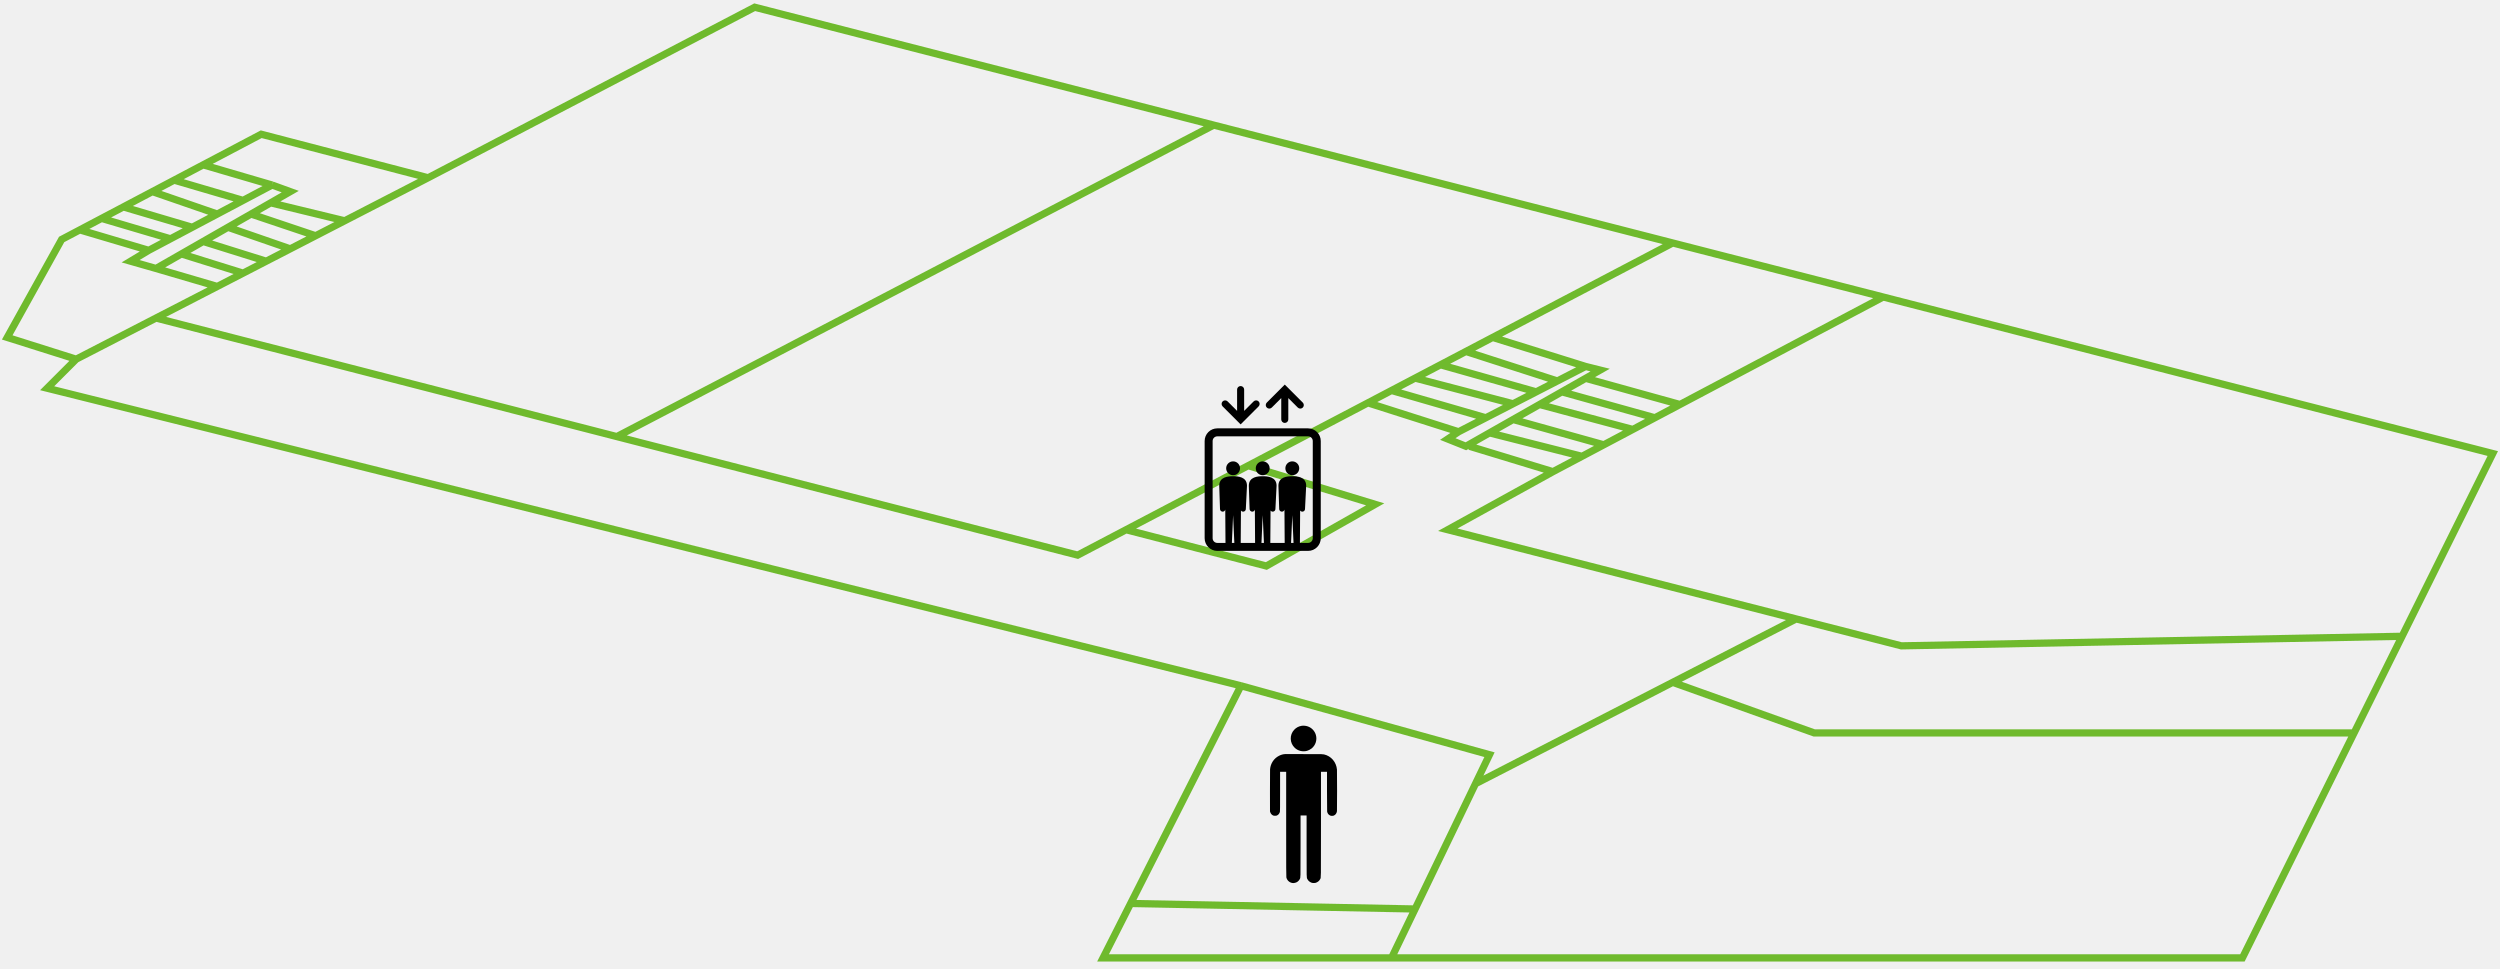
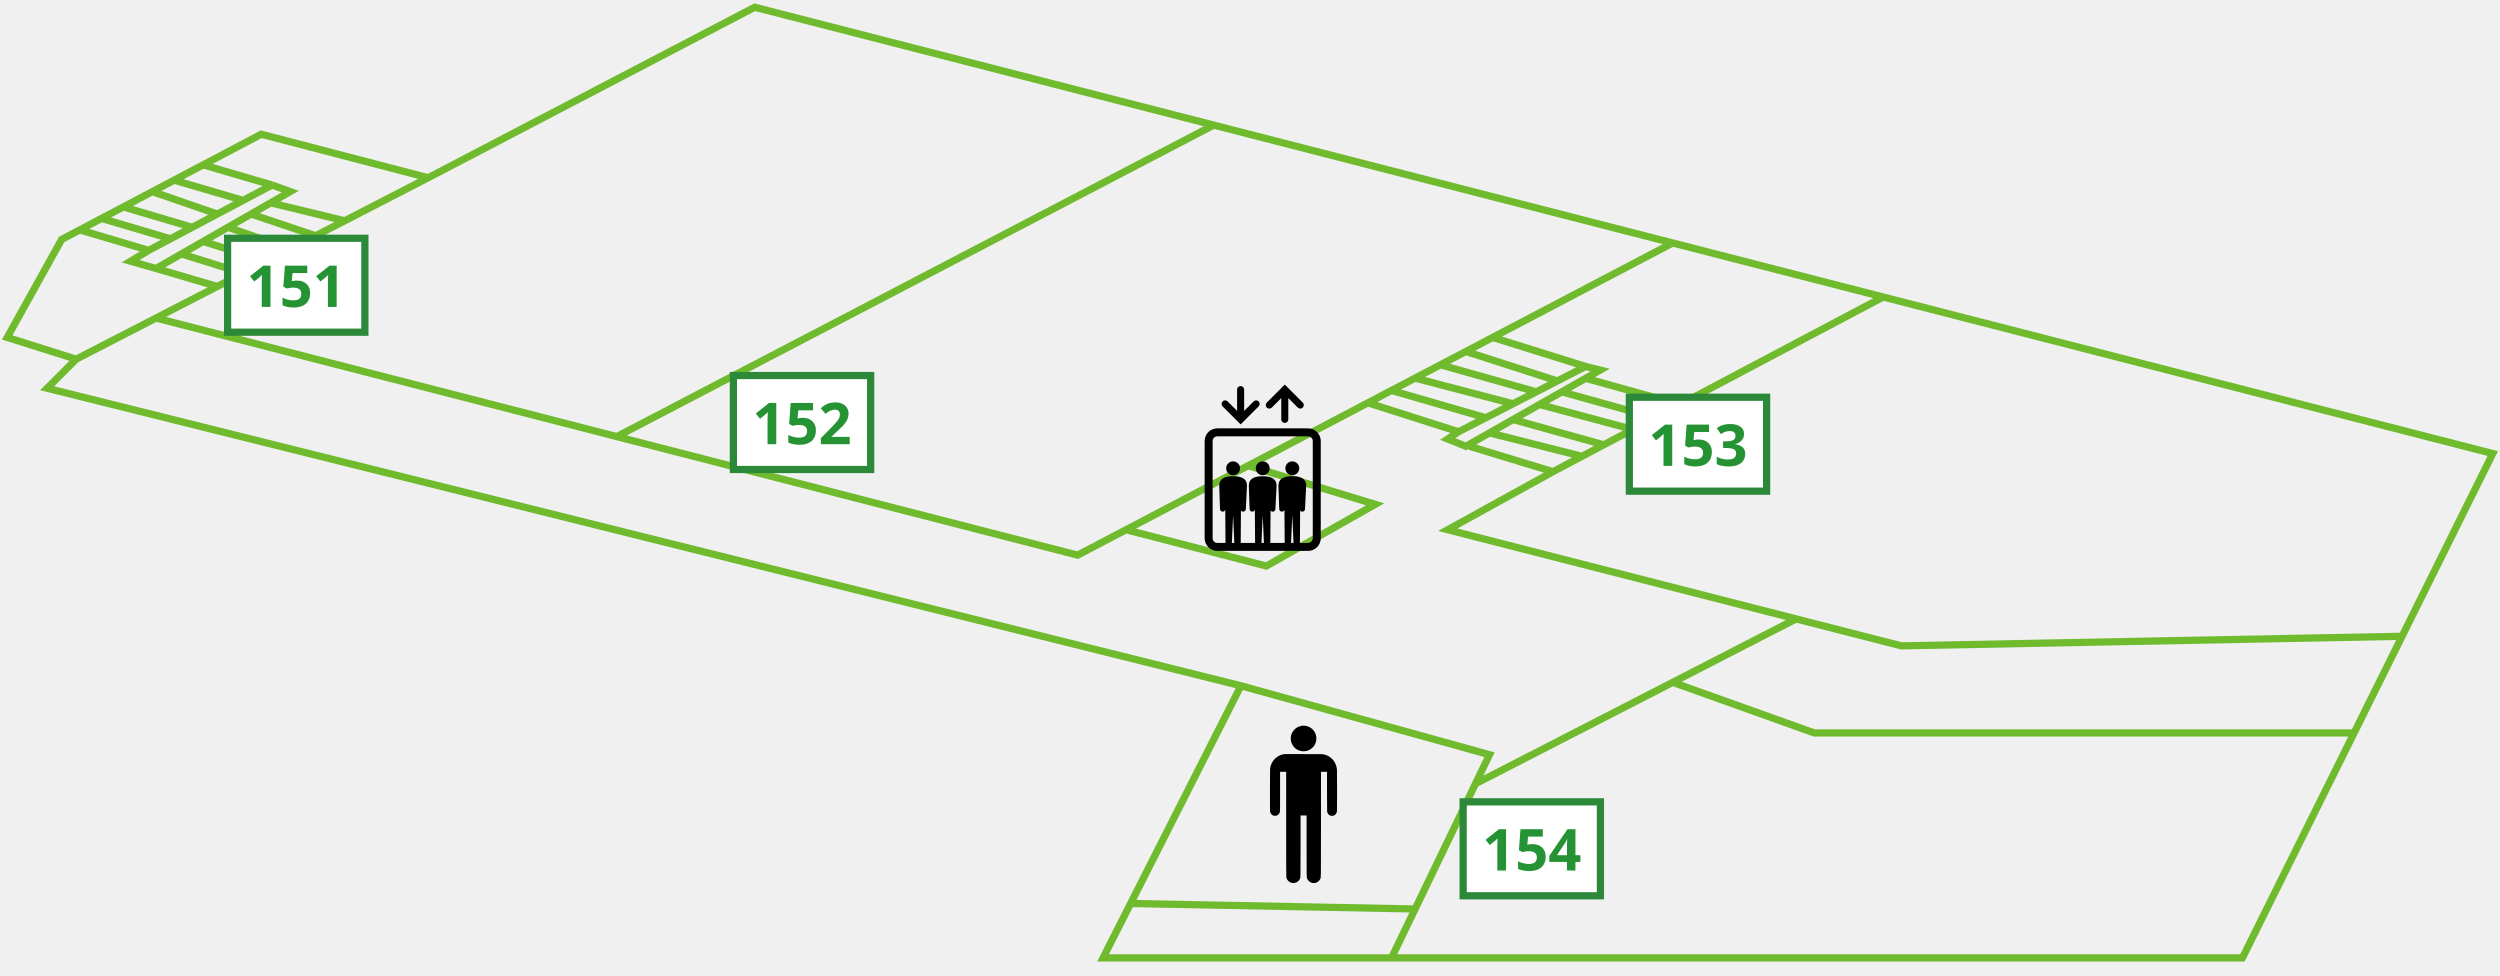
- <svg xmlns="http://www.w3.org/2000/svg" width="346" height="134" viewBox="0 0 346 134" fill="none">
+ <svg xmlns="http://www.w3.org/2000/svg" width="346" height="135" viewBox="0 0 346 135" fill="none">
  <path d="M10.542 49.712L6.524 53.73L171.745 94.909M10.542 49.712L1 46.699L8.533 33.14L11.044 31.816M10.542 49.712L21.59 44.017M59.254 24.603L36.153 18.577L28.118 22.813M59.254 24.603L104.451 1L167.978 17.313M59.254 24.603L47.704 30.557M171.745 94.909L206.145 104.451L204.207 108.469M171.745 94.909L156.478 125.041M11.044 31.816L20.585 34.647M11.044 31.816L14.057 30.227M20.585 34.647L23.599 33.051M20.585 34.647L18.075 36.153L21.59 37.158M37.66 25.607L28.118 22.813M37.66 25.607L33.642 27.734M37.66 25.607L40.171 26.52L37.459 28.073M28.118 22.813L24.101 24.932M24.101 24.932L33.642 27.734M24.101 24.932L21.088 26.52M33.642 27.734L30.071 29.625M21.088 26.52L30.071 29.625M21.088 26.52L17.07 28.639M30.071 29.625L26.612 31.456M17.07 28.639L26.612 31.456M17.07 28.639L14.057 30.227M26.612 31.456L23.599 33.051M14.057 30.227L23.599 33.051M21.59 37.158L30.071 39.646M21.59 37.158L25.105 35.145M30.071 39.646L33.642 37.805M30.071 39.646L21.59 44.017M33.642 37.805L25.105 35.145M33.642 37.805L36.846 36.153M25.105 35.145L28.118 33.42M28.118 33.42L36.846 36.153M28.118 33.42L31.549 31.456M36.846 36.153L40.171 34.44M31.549 31.456L40.171 34.44M31.549 31.456L34.748 29.625M40.171 34.44L43.686 32.628M34.748 29.625L43.686 32.628M34.748 29.625L37.459 28.073M43.686 32.628L47.704 30.557M37.459 28.073L47.704 30.557M21.59 44.017L85.368 60.424M231.505 33.626L167.978 17.313M231.505 33.626L206.584 46.699M231.505 33.626L260.632 41.105M85.368 60.424L149.146 76.831L155.847 73.315M85.368 60.424L167.978 17.313M155.847 73.315L175.26 78.337L190.326 69.8L172.749 64.449M155.847 73.315L172.749 64.449M172.749 64.449L189.321 55.755M189.321 55.755L201.876 59.756M189.321 55.755L192.585 54.043M201.876 59.756L205.642 57.819M201.876 59.756L200.369 60.761L202.88 61.765L206.145 59.912M219.453 50.717L206.584 46.699M219.453 50.717L215.547 52.725M219.453 50.717L221.461 51.219L219.453 52.359M206.584 46.699L202.88 48.642M202.88 48.642L215.547 52.725M202.88 48.642L199.365 50.486M215.547 52.725L212.617 54.232M199.365 50.486L212.617 54.232M199.365 50.486L195.85 52.33M212.617 54.232L209.409 55.882M195.85 52.33L209.409 55.882M195.85 52.33L192.585 54.043M209.409 55.882L205.642 57.819M192.585 54.043L205.642 57.819M203.382 61.765L214.933 65.28M214.933 65.28L218.95 63.155M214.933 65.28L200.369 73.315L248.58 85.657M260.632 41.105L345 62.769L332.445 88.061M260.632 41.105L232.509 55.982M219.453 52.359L232.509 55.982M219.453 52.359L216.152 54.232M232.509 55.982L229.037 57.819M216.152 54.232L229.037 57.819M216.152 54.232L213.069 55.982M229.037 57.819L225.981 59.436M213.069 55.982L225.981 59.436M213.069 55.982L209.409 58.06M225.981 59.436L221.963 61.561M209.409 58.06L221.963 61.561M209.409 58.06L206.145 59.912M221.963 61.561L218.95 63.155M206.145 59.912L218.95 63.155M332.445 88.061L263.143 89.385L248.58 85.657M332.445 88.061L325.805 101.438M192.585 132.574H310.349L325.805 101.438M192.585 132.574H152.661L156.478 125.041M192.585 132.574L195.85 125.803M156.478 125.041L195.85 125.803M195.85 125.803L204.207 108.469M204.207 108.469L231.505 94.435M248.58 85.657L231.505 94.435M231.505 94.435L251.09 101.438H325.805" stroke="#6FBA2D" />
  <path d="M180.12 100.457C179.72 100.53 179.397 100.704 179.121 100.995C178.45 101.703 178.483 102.828 179.194 103.497C179.642 103.921 180.273 104.077 180.883 103.919C181.068 103.871 181.361 103.72 181.524 103.589C182.079 103.145 182.314 102.403 182.117 101.718C181.955 101.158 181.535 100.717 180.992 100.532C180.713 100.437 180.386 100.409 180.12 100.457Z" fill="black" />
  <path d="M177.853 104.365C177.562 104.385 177.307 104.457 177.033 104.593C176.318 104.95 175.85 105.648 175.777 106.464C175.763 106.607 175.76 107.541 175.763 109.486L175.768 112.303L175.805 112.414C175.875 112.618 176.013 112.776 176.195 112.86C176.265 112.894 176.308 112.899 176.466 112.899C176.638 112.899 176.662 112.896 176.755 112.85C176.948 112.754 177.089 112.569 177.142 112.342C177.159 112.273 177.164 111.655 177.164 109.534V106.814H177.586H178.006V114.06C178.006 120.369 178.01 121.322 178.032 121.426C178.127 121.882 178.537 122.216 179.004 122.218C179.138 122.218 179.344 122.165 179.475 122.095C179.628 122.014 179.807 121.83 179.885 121.673C180.004 121.428 179.998 121.76 179.998 117.081V112.856H180.415H180.832V117.089C180.833 121.753 180.825 121.431 180.942 121.666C181.055 121.894 181.249 122.065 181.509 122.163C181.608 122.201 181.649 122.208 181.827 122.208C182.006 122.208 182.047 122.201 182.146 122.163C182.406 122.065 182.6 121.894 182.711 121.67C182.832 121.425 182.823 122.075 182.823 114.06V106.814H183.24H183.657V109.517C183.657 111.386 183.662 112.252 183.676 112.322C183.72 112.562 183.856 112.751 184.062 112.851C184.183 112.913 184.2 112.916 184.345 112.914C184.46 112.914 184.522 112.904 184.59 112.879C184.832 112.782 184.993 112.562 185.036 112.268C185.058 112.106 185.058 106.772 185.036 106.508C184.944 105.47 184.226 104.632 183.24 104.411C183.131 104.387 183.004 104.375 182.798 104.37C182.278 104.358 178.02 104.353 177.853 104.365Z" fill="black" />
  <path d="M170.662 63.853C170.132 63.853 169.702 64.283 169.702 64.813C169.702 65.343 170.132 65.772 170.662 65.772C171.192 65.772 171.621 65.343 171.621 64.813C171.621 64.283 171.192 63.853 170.662 63.853Z" fill="black" />
  <path d="M174.758 63.853C174.228 63.853 173.798 64.283 173.798 64.813C173.798 65.343 174.228 65.772 174.758 65.772C175.287 65.772 175.717 65.343 175.717 64.813C175.717 64.283 175.287 63.853 174.758 63.853Z" fill="black" />
  <path d="M178.854 63.853C178.324 63.853 177.895 64.283 177.895 64.813C177.895 65.343 178.324 65.772 178.854 65.772C179.384 65.772 179.814 65.343 179.814 64.813C179.814 64.283 179.384 63.853 178.854 63.853Z" fill="black" />
  <path d="M181.041 59.285H168.474C167.509 59.285 166.723 60.071 166.723 61.036V74.491C166.723 75.457 167.509 76.243 168.474 76.243H181.041C182.007 76.243 182.793 75.457 182.793 74.491V61.036C182.793 60.071 182.007 59.285 181.041 59.285ZM170.491 75.138L170.662 71.291L170.832 75.138H170.491ZM174.587 75.138L174.758 71.291L174.929 75.138H174.587ZM178.683 75.138L178.854 71.291L179.025 75.138H178.683ZM181.687 74.491C181.687 74.848 181.398 75.138 181.041 75.138H179.908L179.939 70.647C180.01 70.751 180.126 70.82 180.26 70.814C180.466 70.804 180.625 70.629 180.615 70.423L180.774 67.229C180.774 65.973 179.501 65.911 178.854 65.911C178.207 65.911 176.934 65.973 176.934 67.229L177.041 70.423C177.032 70.629 177.19 70.804 177.396 70.814C177.576 70.823 177.726 70.699 177.769 70.531L177.801 75.138H175.812L175.843 70.647C175.913 70.751 176.029 70.82 176.164 70.814C176.37 70.804 176.529 70.629 176.519 70.423L176.678 67.229C176.678 65.973 175.405 65.911 174.758 65.911C174.11 65.911 172.837 65.973 172.837 67.229L172.944 70.423C172.935 70.629 173.094 70.804 173.3 70.814C173.48 70.823 173.63 70.699 173.673 70.53L173.704 75.138H171.715L171.746 70.647C171.817 70.751 171.933 70.82 172.068 70.814C172.274 70.804 172.432 70.629 172.423 70.423L172.582 67.229C172.582 65.973 171.309 65.911 170.661 65.911C170.014 65.911 168.742 65.973 168.742 67.229L168.848 70.423C168.838 70.629 168.998 70.804 169.204 70.814C169.384 70.823 169.534 70.699 169.576 70.53L169.608 75.138H168.474C168.118 75.138 167.828 74.848 167.828 74.491V61.036C167.828 60.68 168.118 60.391 168.474 60.391H181.041C181.398 60.391 181.687 60.68 181.687 61.036V74.491H181.687Z" fill="black" />
  <path d="M176.013 56.408L177.326 55.094V58.047C177.326 58.316 177.545 58.534 177.814 58.534C178.083 58.534 178.302 58.316 178.302 58.047V55.094L179.615 56.408C179.711 56.503 179.835 56.551 179.96 56.551C180.084 56.551 180.21 56.503 180.305 56.408C180.495 56.217 180.495 55.908 180.305 55.718L178.159 53.572L177.814 53.227L177.469 53.572L175.324 55.718C175.133 55.908 175.133 56.217 175.324 56.408C175.514 56.598 175.823 56.598 176.013 56.408Z" fill="black" />
  <path d="M171.357 58.39C171.357 58.391 171.357 58.391 171.357 58.391L171.702 58.735L172.047 58.391C172.047 58.391 172.047 58.391 172.047 58.39L174.192 56.245C174.383 56.054 174.383 55.745 174.192 55.555C174.002 55.364 173.693 55.364 173.503 55.555L172.19 56.868V53.916C172.19 53.646 171.971 53.428 171.702 53.428C171.433 53.428 171.214 53.646 171.214 53.916V56.868L169.901 55.555C169.711 55.364 169.402 55.364 169.211 55.555C169.021 55.745 169.021 56.054 169.211 56.245L171.357 58.39Z" fill="black" />
+   <rect x="31.5" y="32.977" width="19" height="13" fill="white" stroke="#2C893A" />
+   <path d="M37.437 42.477H36.229V39.173C36.229 39.082 36.229 38.97 36.229 38.837C36.234 38.703 36.239 38.565 36.245 38.421C36.25 38.277 36.255 38.149 36.261 38.037C36.234 38.069 36.175 38.127 36.085 38.213C35.999 38.293 35.919 38.365 35.845 38.429L35.189 38.957L34.605 38.229L36.445 36.765H37.437V42.477ZM41.111 38.829C41.458 38.829 41.767 38.895 42.039 39.029C42.311 39.162 42.524 39.357 42.679 39.613C42.839 39.869 42.919 40.186 42.919 40.565C42.919 40.975 42.834 41.33 42.663 41.629C42.492 41.927 42.236 42.157 41.895 42.317C41.559 42.477 41.14 42.557 40.639 42.557C40.34 42.557 40.058 42.53 39.791 42.477C39.53 42.423 39.3 42.346 39.103 42.245V41.205C39.3 41.306 39.538 41.394 39.815 41.469C40.092 41.538 40.354 41.573 40.599 41.573C40.839 41.573 41.039 41.541 41.199 41.477C41.364 41.413 41.49 41.314 41.575 41.181C41.66 41.047 41.703 40.877 41.703 40.669C41.703 40.386 41.61 40.173 41.423 40.029C41.236 39.879 40.948 39.805 40.559 39.805C40.41 39.805 40.255 39.821 40.095 39.853C39.935 39.879 39.802 39.906 39.695 39.933L39.215 39.677L39.431 36.765H42.527V37.789H40.487L40.383 38.909C40.474 38.893 40.57 38.877 40.671 38.861C40.778 38.839 40.924 38.829 41.111 38.829ZM46.593 42.477H45.385V39.173C45.385 39.082 45.385 38.97 45.385 38.837C45.39 38.703 45.396 38.565 45.401 38.421C45.406 38.277 45.412 38.149 45.417 38.037C45.39 38.069 45.332 38.127 45.241 38.213C45.156 38.293 45.076 38.365 45.001 38.429L44.345 38.957L43.761 38.229L45.601 36.765H46.593V42.477Z" fill="#259333" />
+   <rect x="101.5" y="51.977" width="19" height="13" fill="white" stroke="#2C893A" />
+   <path d="M107.437 61.477H106.229V58.173C106.229 58.082 106.229 57.97 106.229 57.837C106.234 57.703 106.239 57.565 106.245 57.421C106.25 57.277 106.255 57.149 106.261 57.037C106.234 57.069 106.175 57.127 106.085 57.213C105.999 57.293 105.919 57.365 105.845 57.429L105.189 57.957L104.605 57.229L106.445 55.765H107.437V61.477ZM111.111 57.829C111.458 57.829 111.767 57.895 112.039 58.029C112.311 58.162 112.524 58.357 112.679 58.613C112.839 58.869 112.919 59.186 112.919 59.565C112.919 59.975 112.834 60.33 112.663 60.629C112.492 60.927 112.236 61.157 111.895 61.317C111.559 61.477 111.14 61.557 110.639 61.557C110.34 61.557 110.058 61.53 109.791 61.477C109.53 61.423 109.3 61.346 109.103 61.245V60.205C109.3 60.306 109.538 60.394 109.815 60.469C110.092 60.538 110.354 60.573 110.599 60.573C110.839 60.573 111.039 60.541 111.199 60.477C111.364 60.413 111.49 60.314 111.575 60.181C111.66 60.047 111.703 59.877 111.703 59.669C111.703 59.386 111.61 59.173 111.423 59.029C111.236 58.879 110.948 58.805 110.559 58.805C110.41 58.805 110.255 58.821 110.095 58.853C109.935 58.879 109.802 58.906 109.695 58.933L109.215 58.677L109.431 55.765H112.527V56.789H110.487L110.383 57.909C110.474 57.893 110.57 57.877 110.671 57.861C110.778 57.839 110.924 57.829 111.111 57.829ZM117.601 61.477H113.609V60.637L115.041 59.189C115.329 58.89 115.561 58.642 115.737 58.445C115.913 58.242 116.041 58.061 116.121 57.901C116.201 57.735 116.241 57.559 116.241 57.373C116.241 57.143 116.177 56.973 116.049 56.861C115.926 56.749 115.758 56.693 115.545 56.693C115.326 56.693 115.113 56.743 114.905 56.845C114.697 56.946 114.478 57.09 114.249 57.277L113.593 56.501C113.758 56.357 113.932 56.223 114.113 56.101C114.3 55.978 114.513 55.879 114.753 55.805C114.998 55.725 115.292 55.685 115.633 55.685C116.006 55.685 116.326 55.754 116.593 55.893C116.865 56.026 117.073 56.21 117.217 56.445C117.366 56.674 117.441 56.935 117.441 57.229C117.441 57.469 117.404 57.69 117.329 57.893C117.26 58.095 117.156 58.293 117.017 58.485C116.884 58.671 116.718 58.866 116.521 59.069C116.324 59.266 116.1 59.482 115.849 59.717L115.113 60.405V60.461H117.601V61.477Z" fill="#259333" />
+   <rect x="225.5" y="54.977" width="19" height="13" fill="white" stroke="#2C893A" />
+   <path d="M231.437 64.477H230.229V61.173C230.229 61.082 230.229 60.97 230.229 60.837C230.234 60.703 230.239 60.565 230.245 60.421C230.25 60.277 230.255 60.149 230.261 60.037C230.234 60.069 230.175 60.127 230.085 60.213C229.999 60.293 229.919 60.365 229.845 60.429L229.189 60.957L228.605 60.229L230.445 58.765H231.437V64.477ZM235.111 60.829C235.458 60.829 235.767 60.895 236.039 61.029C236.311 61.162 236.524 61.357 236.679 61.613C236.839 61.869 236.919 62.186 236.919 62.565C236.919 62.975 236.834 63.33 236.663 63.629C236.492 63.927 236.236 64.157 235.895 64.317C235.559 64.477 235.14 64.557 234.639 64.557C234.34 64.557 234.058 64.53 233.791 64.477C233.53 64.423 233.3 64.346 233.103 64.245V63.205C233.3 63.306 233.538 63.394 233.815 63.469C234.092 63.538 234.354 63.573 234.599 63.573C234.839 63.573 235.039 63.541 235.199 63.477C235.364 63.413 235.49 63.314 235.575 63.181C235.66 63.047 235.703 62.877 235.703 62.669C235.703 62.386 235.61 62.173 235.423 62.029C235.236 61.879 234.948 61.805 234.559 61.805C234.41 61.805 234.255 61.821 234.095 61.853C233.935 61.879 233.802 61.906 233.695 61.933L233.215 61.677L233.431 58.765H236.527V59.789H234.487L234.383 60.909C234.474 60.893 234.57 60.877 234.671 60.861C234.778 60.839 234.924 60.829 235.111 60.829ZM241.377 60.045C241.377 60.306 241.321 60.533 241.209 60.725C241.102 60.917 240.956 61.074 240.769 61.197C240.588 61.319 240.38 61.41 240.145 61.469V61.493C240.604 61.546 240.95 61.685 241.185 61.909C241.425 62.133 241.545 62.434 241.545 62.813C241.545 63.143 241.462 63.442 241.297 63.709C241.137 63.97 240.886 64.178 240.545 64.333C240.209 64.482 239.774 64.557 239.241 64.557C238.926 64.557 238.633 64.53 238.361 64.477C238.089 64.423 237.833 64.346 237.593 64.245V63.221C237.838 63.343 238.094 63.437 238.361 63.501C238.633 63.565 238.884 63.597 239.113 63.597C239.545 63.597 239.846 63.522 240.017 63.373C240.193 63.223 240.281 63.013 240.281 62.741C240.281 62.581 240.241 62.447 240.161 62.341C240.081 62.229 239.94 62.146 239.737 62.093C239.54 62.034 239.262 62.005 238.905 62.005H238.473V61.077H238.913C239.265 61.077 239.532 61.045 239.713 60.981C239.9 60.911 240.025 60.821 240.089 60.709C240.158 60.591 240.193 60.458 240.193 60.309C240.193 60.106 240.129 59.949 240.001 59.837C239.878 59.719 239.67 59.661 239.377 59.661C239.196 59.661 239.03 59.685 238.881 59.733C238.732 59.775 238.596 59.829 238.473 59.893C238.356 59.957 238.252 60.018 238.161 60.077L237.601 59.245C237.75 59.138 237.916 59.042 238.097 58.957C238.284 58.871 238.489 58.805 238.713 58.757C238.937 58.709 239.188 58.685 239.465 58.685C240.052 58.685 240.516 58.805 240.857 59.045C241.204 59.279 241.377 59.613 241.377 60.045Z" fill="#259333" />
+   <rect x="202.5" y="110.977" width="19" height="13" fill="white" stroke="#2C893A" />
+   <path d="M208.437 120.477H207.229V117.173C207.229 117.082 207.229 116.97 207.229 116.837C207.234 116.703 207.239 116.565 207.245 116.421C207.25 116.277 207.255 116.149 207.261 116.037C207.234 116.069 207.175 116.127 207.085 116.213C206.999 116.293 206.919 116.365 206.845 116.429L206.189 116.957L205.605 116.229L207.445 114.765H208.437V120.477ZM212.111 116.829C212.458 116.829 212.767 116.895 213.039 117.029C213.311 117.162 213.524 117.357 213.679 117.613C213.839 117.869 213.919 118.186 213.919 118.565C213.919 118.975 213.834 119.33 213.663 119.629C213.492 119.927 213.236 120.157 212.895 120.317C212.559 120.477 212.14 120.557 211.639 120.557C211.34 120.557 211.058 120.53 210.791 120.477C210.53 120.423 210.3 120.346 210.103 120.245V119.205C210.3 119.306 210.538 119.394 210.815 119.469C211.092 119.538 211.354 119.573 211.599 119.573C211.839 119.573 212.039 119.541 212.199 119.477C212.364 119.413 212.49 119.314 212.575 119.181C212.66 119.047 212.703 118.877 212.703 118.669C212.703 118.386 212.61 118.173 212.423 118.029C212.236 117.879 211.948 117.805 211.559 117.805C211.41 117.805 211.255 117.821 211.095 117.853C210.935 117.879 210.802 117.906 210.695 117.933L210.215 117.677L210.431 114.765H213.527V115.789H211.487L211.383 116.909C211.474 116.893 211.57 116.877 211.671 116.861C211.778 116.839 211.924 116.829 212.111 116.829ZM218.729 119.293H218.041V120.477H216.865V119.293H214.425V118.453L216.929 114.765H218.041V118.357H218.729V119.293ZM216.865 117.389C216.865 117.298 216.865 117.191 216.865 117.069C216.87 116.941 216.876 116.815 216.881 116.693C216.886 116.565 216.892 116.453 216.897 116.357C216.902 116.255 216.908 116.186 216.913 116.149H216.881C216.833 116.255 216.782 116.359 216.729 116.461C216.676 116.562 216.612 116.666 216.537 116.773L215.489 118.357H216.865V117.389Z" fill="#259333" />
</svg>
